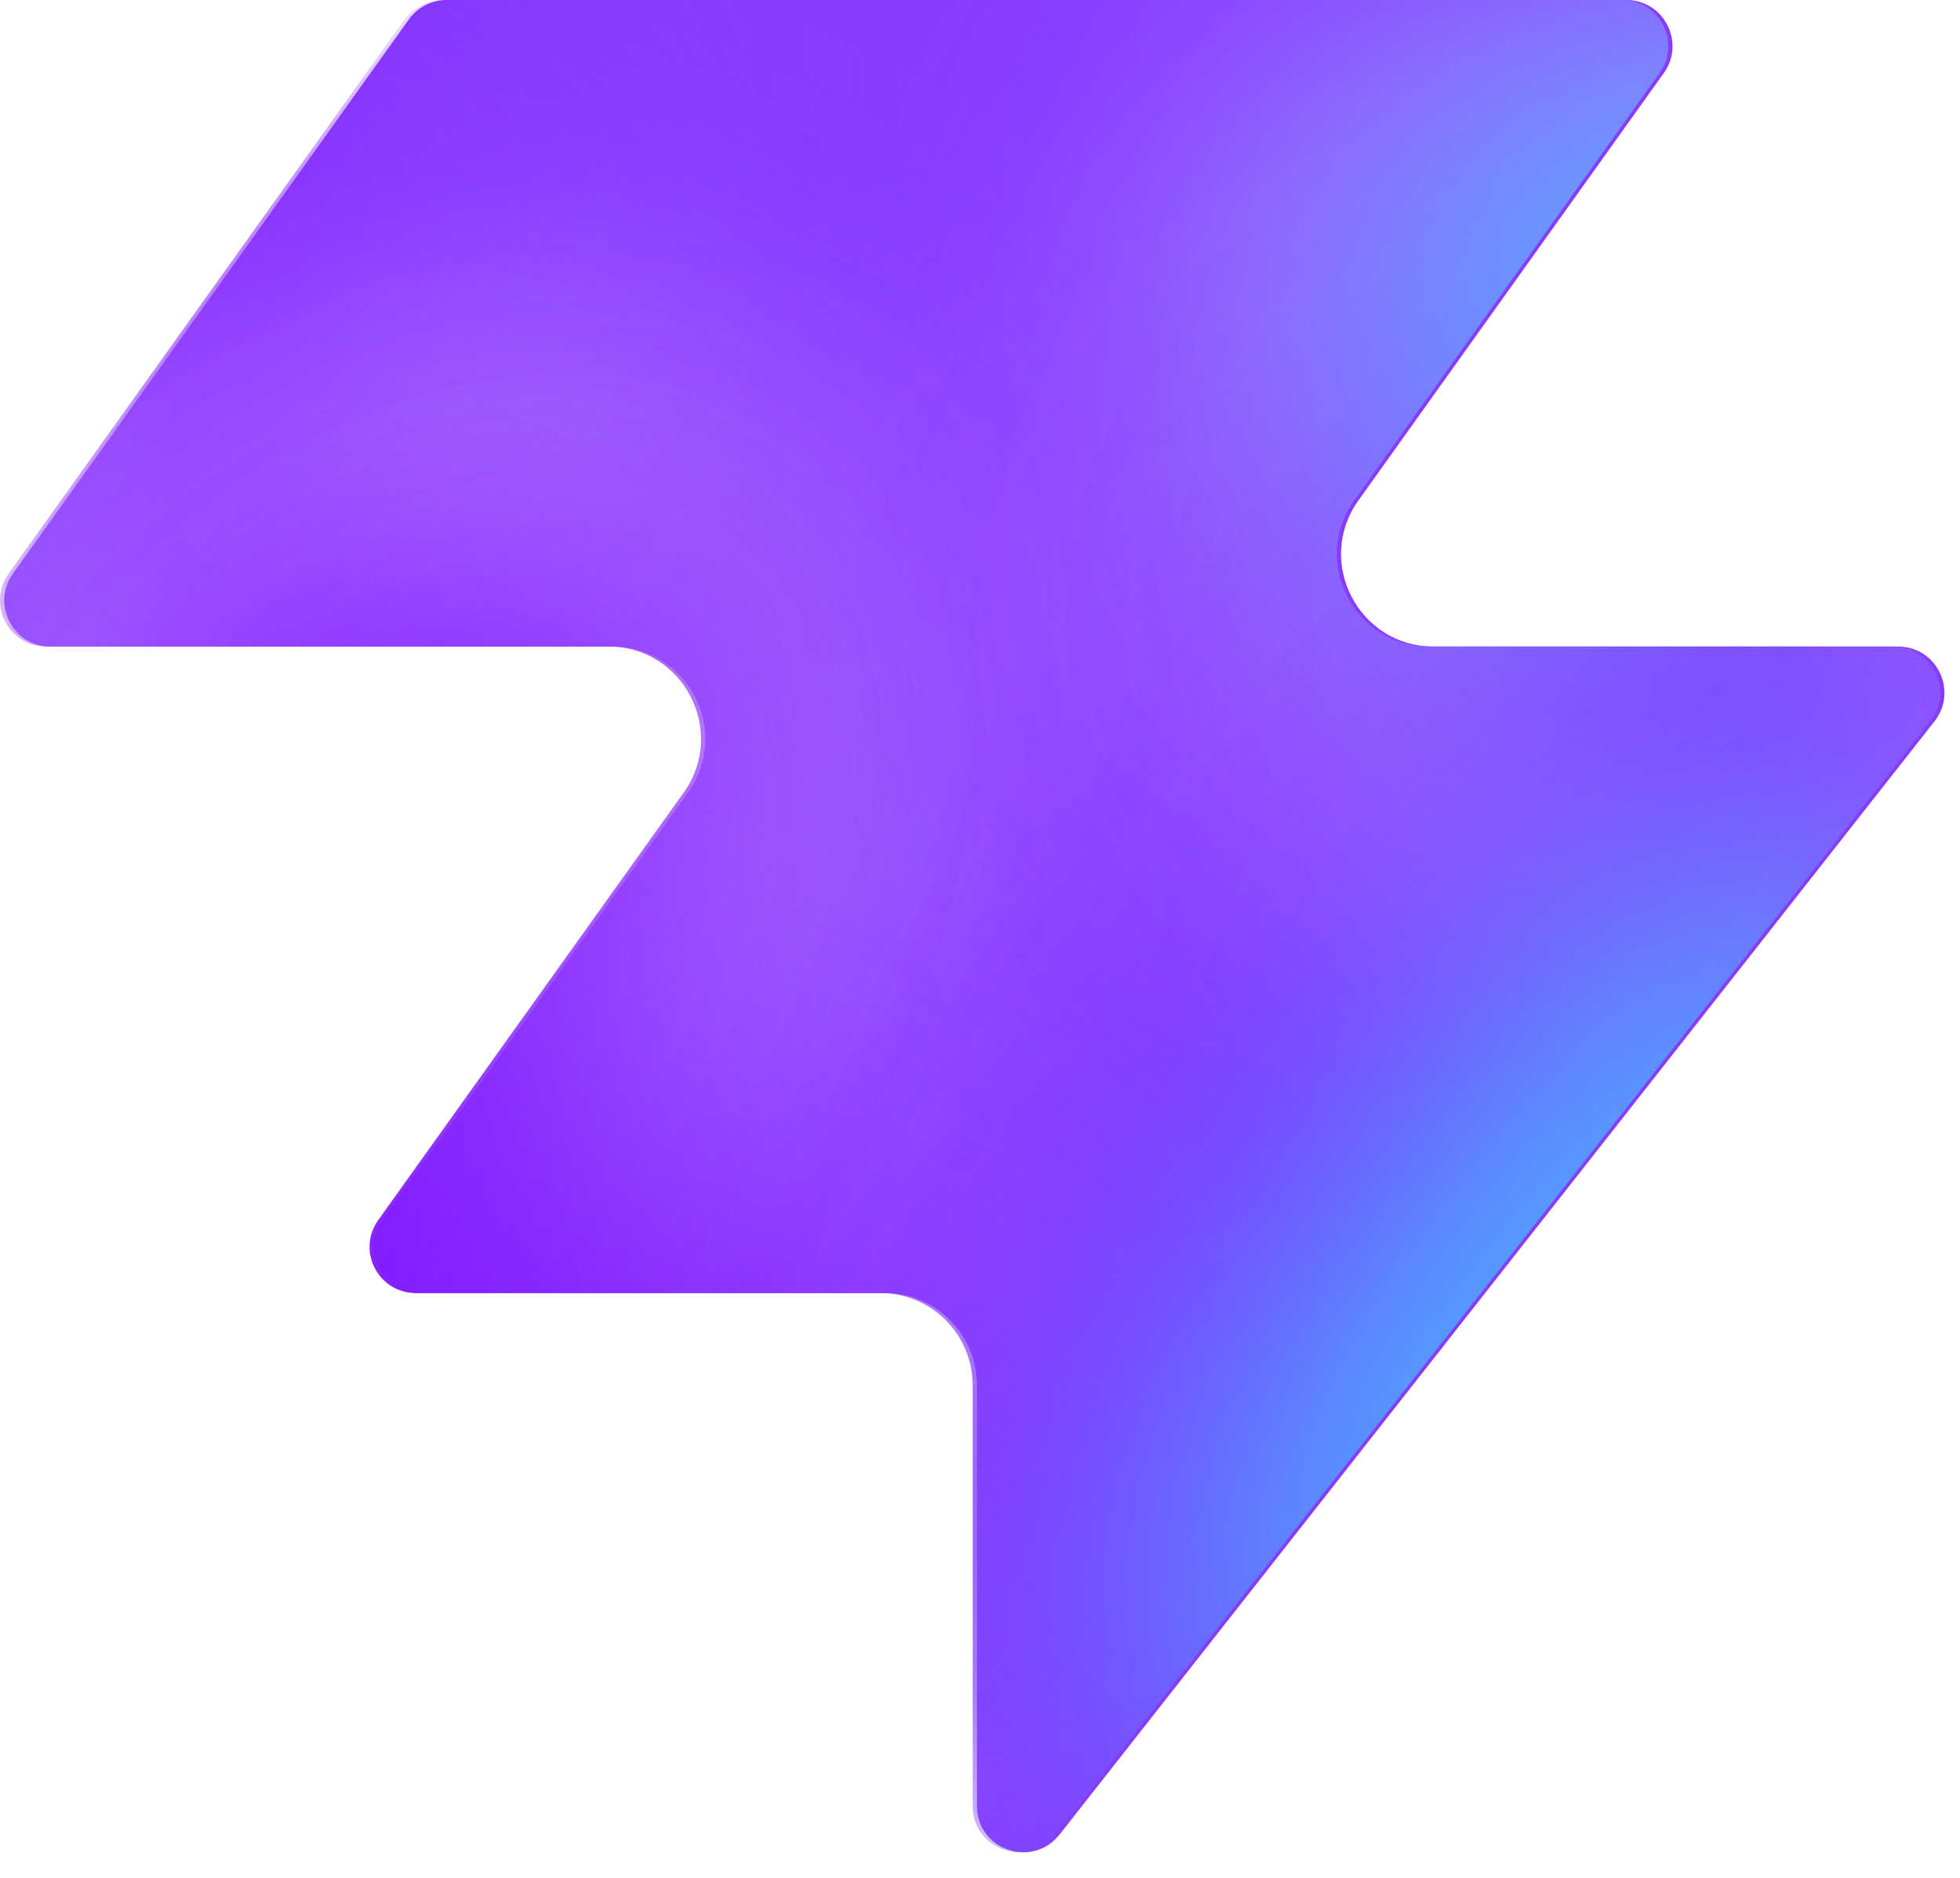
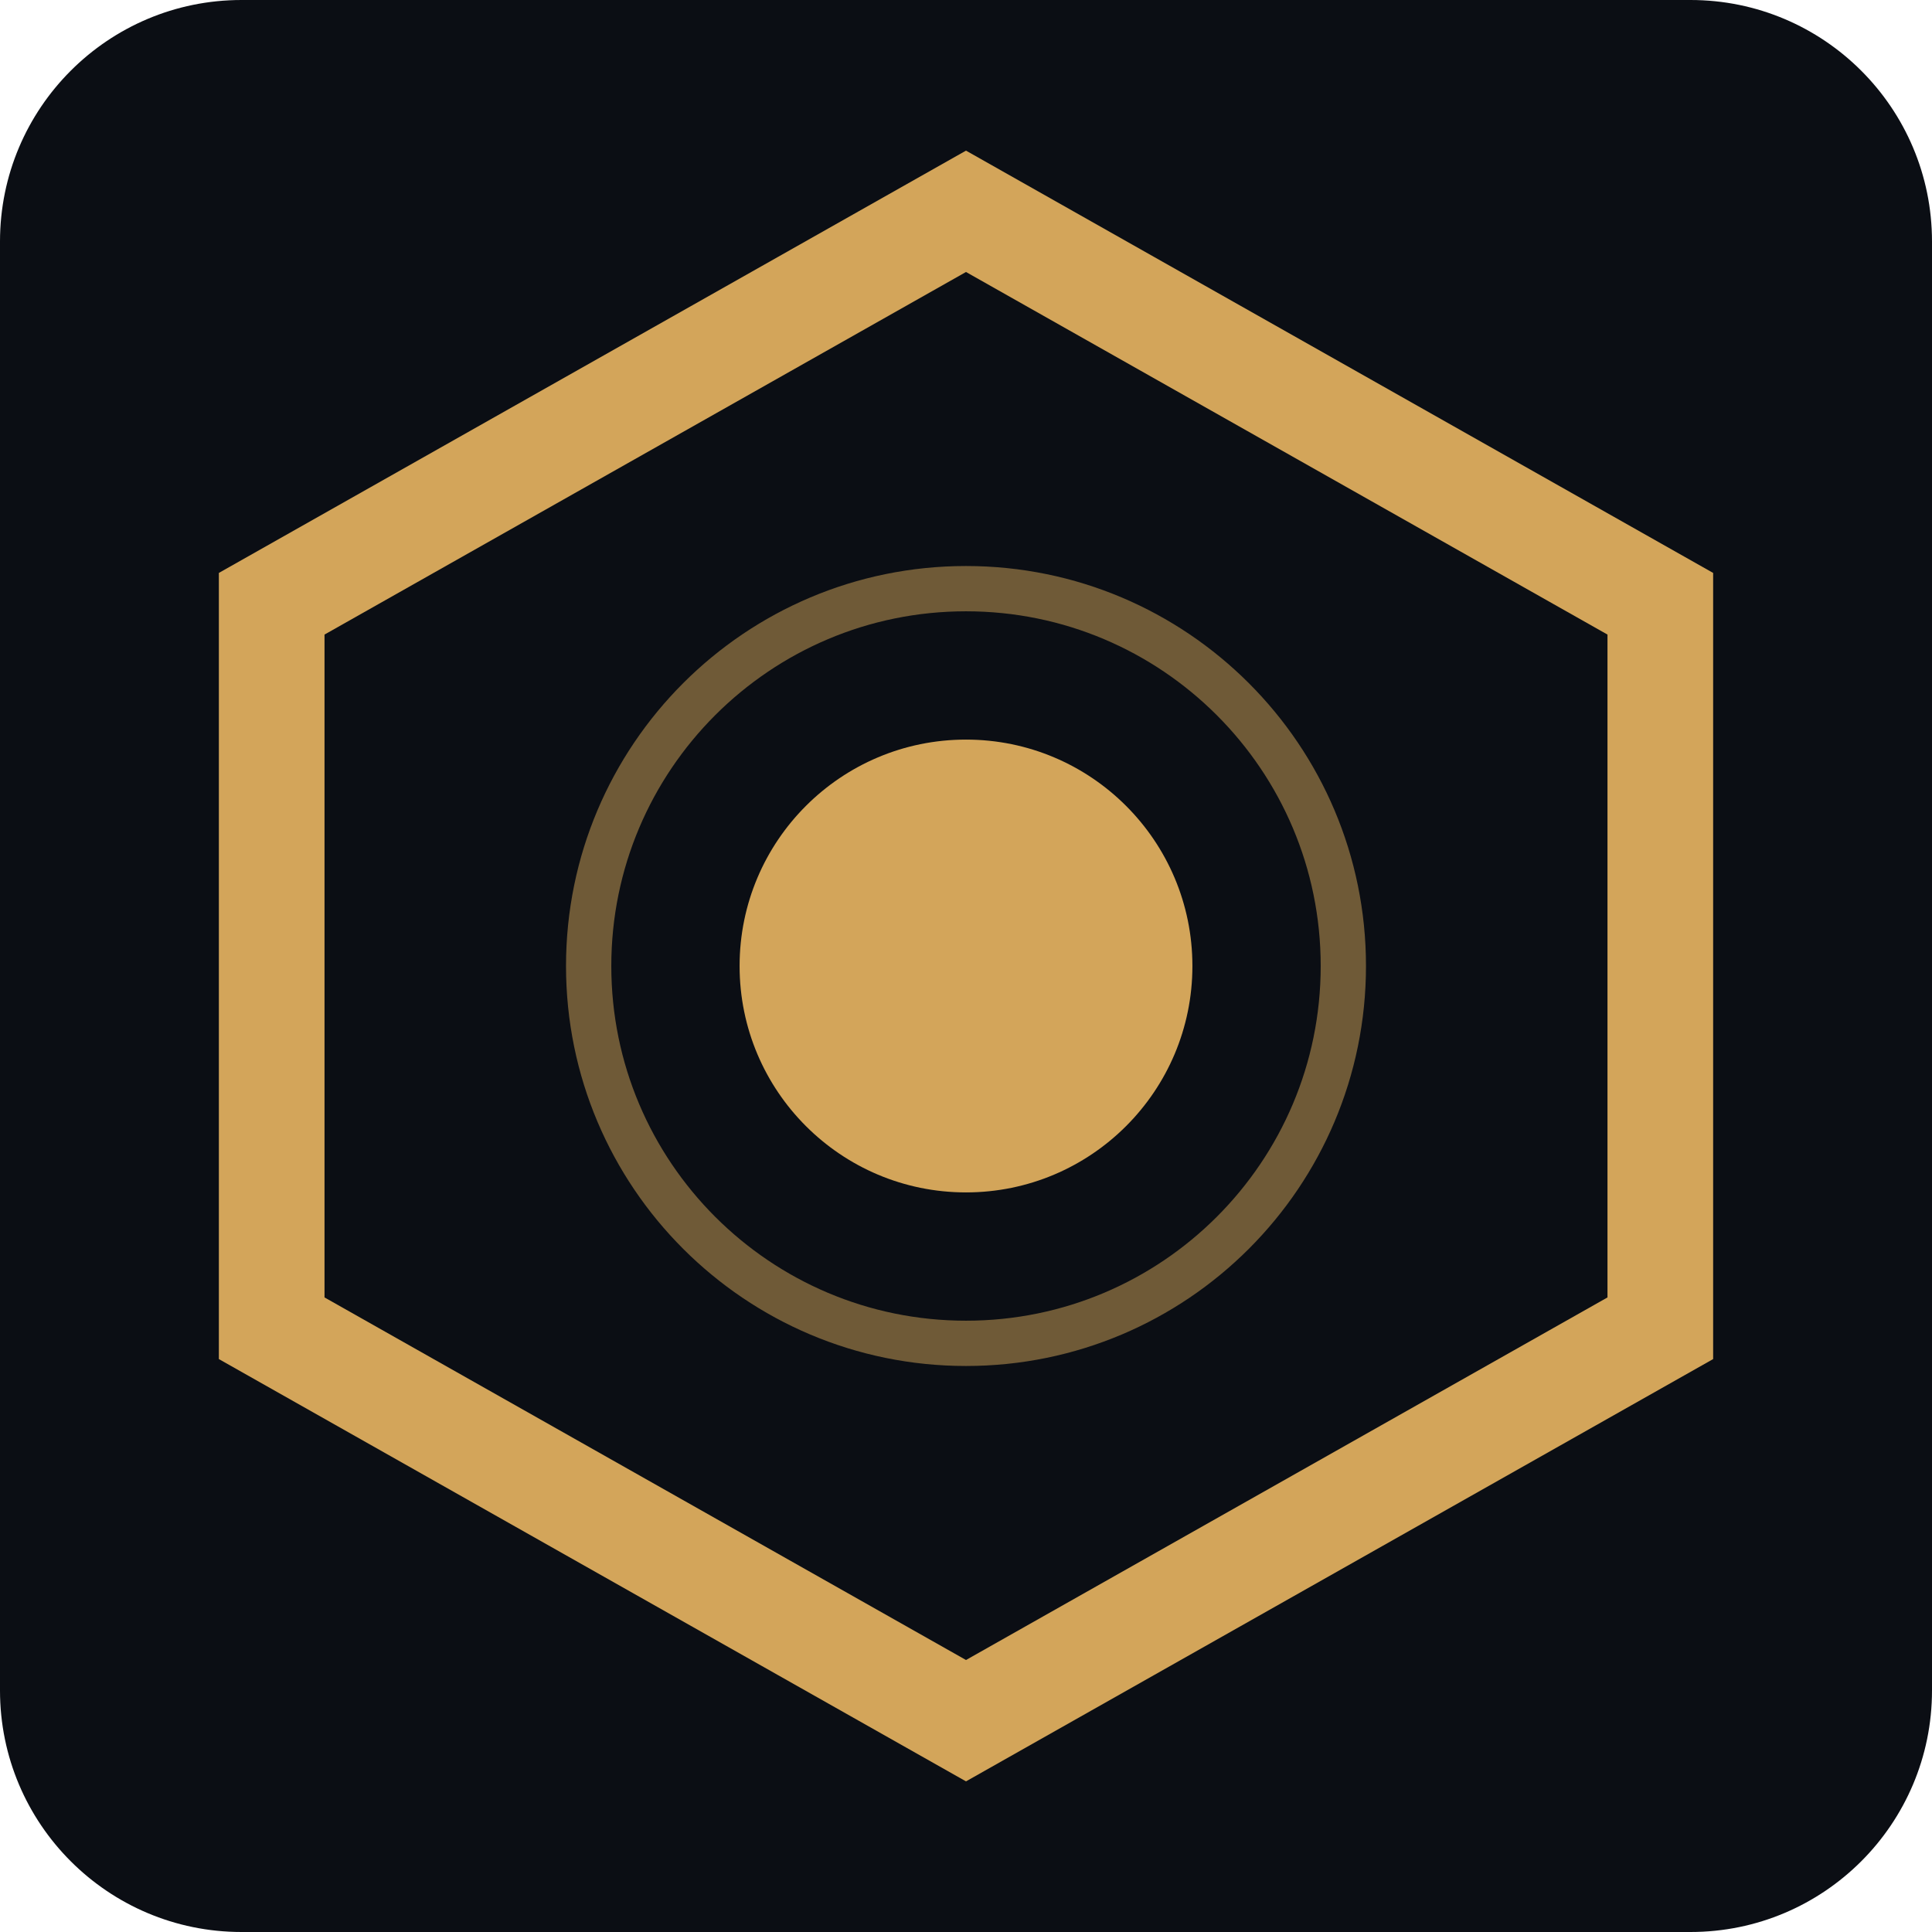
- <svg xmlns="http://www.w3.org/2000/svg" width="48" height="46" fill="none" viewBox="0 0 48 46">
-   <path fill="#863bff" d="M25.946 44.938c-.664.845-2.021.375-2.021-.698V33.937a2.26 2.26 0 0 0-2.262-2.262H10.287c-.92 0-1.456-1.04-.92-1.788l7.48-10.471c1.07-1.497 0-3.578-1.842-3.578H1.237c-.92 0-1.456-1.04-.92-1.788L10.013.474c.214-.297.556-.474.92-.474h28.894c.92 0 1.456 1.04.92 1.788l-7.48 10.471c-1.07 1.498 0 3.579 1.842 3.579h11.377c.943 0 1.473 1.088.89 1.83L25.947 44.94z" style="fill:#863bff;fill:color(display-p3 .525 .23 1);fill-opacity:1" />
-   <mask id="a" width="48" height="46" x="0" y="0" maskUnits="userSpaceOnUse" style="mask-type:alpha">
-     <path fill="#000" d="M25.842 44.938c-.664.844-2.021.375-2.021-.698V33.937a2.26 2.26 0 0 0-2.262-2.262H10.183c-.92 0-1.456-1.04-.92-1.788l7.48-10.471c1.07-1.498 0-3.579-1.842-3.579H1.133c-.92 0-1.456-1.04-.92-1.787L9.91.473c.214-.297.556-.474.92-.474h28.894c.92 0 1.456 1.04.92 1.788l-7.48 10.471c-1.07 1.498 0 3.578 1.842 3.578h11.377c.943 0 1.473 1.088.89 1.832L25.843 44.94z" style="fill:#000;fill-opacity:1" />
-   </mask>
-   <g mask="url(#a)">
-     <g filter="url(#b)">
-       <ellipse cx="5.508" cy="14.704" fill="#ede6ff" rx="5.508" ry="14.704" style="fill:#ede6ff;fill:color(display-p3 .927 .903 1);fill-opacity:1" transform="matrix(.00324 1 1 -.00324 -4.47 31.516)" />
-     </g>
-     <g filter="url(#c)">
-       <ellipse cx="10.399" cy="29.851" fill="#ede6ff" rx="10.399" ry="29.851" style="fill:#ede6ff;fill:color(display-p3 .927 .903 1);fill-opacity:1" transform="matrix(.00324 1 1 -.00324 -39.328 7.883)" />
-     </g>
-     <g filter="url(#d)">
-       <ellipse cx="5.508" cy="30.487" fill="#7e14ff" rx="5.508" ry="30.487" style="fill:#7e14ff;fill:color(display-p3 .492 .077 1);fill-opacity:1" transform="rotate(89.814 -25.913 -14.639)scale(1 -1)" />
-     </g>
-     <g filter="url(#e)">
-       <ellipse cx="5.508" cy="30.599" fill="#7e14ff" rx="5.508" ry="30.599" style="fill:#7e14ff;fill:color(display-p3 .492 .077 1);fill-opacity:1" transform="rotate(89.814 -32.644 -3.334)scale(1 -1)" />
-     </g>
-     <g filter="url(#f)">
-       <ellipse cx="5.508" cy="30.599" fill="#7e14ff" rx="5.508" ry="30.599" style="fill:#7e14ff;fill:color(display-p3 .492 .077 1);fill-opacity:1" transform="matrix(.00324 1 1 -.00324 -34.34 30.47)" />
-     </g>
-     <g filter="url(#g)">
-       <ellipse cx="14.072" cy="22.078" fill="#ede6ff" rx="14.072" ry="22.078" style="fill:#ede6ff;fill:color(display-p3 .927 .903 1);fill-opacity:1" transform="rotate(93.35 24.506 48.493)scale(-1 1)" />
-     </g>
-     <g filter="url(#h)">
-       <ellipse cx="3.47" cy="21.501" fill="#7e14ff" rx="3.47" ry="21.501" style="fill:#7e14ff;fill:color(display-p3 .492 .077 1);fill-opacity:1" transform="rotate(89.009 28.708 47.59)scale(-1 1)" />
-     </g>
-     <g filter="url(#i)">
-       <ellipse cx="3.47" cy="21.501" fill="#7e14ff" rx="3.47" ry="21.501" style="fill:#7e14ff;fill:color(display-p3 .492 .077 1);fill-opacity:1" transform="rotate(89.009 28.708 47.59)scale(-1 1)" />
-     </g>
-     <g filter="url(#j)">
-       <ellipse cx=".387" cy="8.972" fill="#7e14ff" rx="4.407" ry="29.108" style="fill:#7e14ff;fill:color(display-p3 .492 .077 1);fill-opacity:1" transform="rotate(39.51 .387 8.972)" />
-     </g>
-     <g filter="url(#k)">
-       <ellipse cx="47.523" cy="-6.092" fill="#7e14ff" rx="4.407" ry="29.108" style="fill:#7e14ff;fill:color(display-p3 .492 .077 1);fill-opacity:1" transform="rotate(37.892 47.523 -6.092)" />
-     </g>
-     <g filter="url(#l)">
-       <ellipse cx="41.412" cy="6.333" fill="#47bfff" rx="5.971" ry="9.665" style="fill:#47bfff;fill:color(display-p3 .28 .748 1);fill-opacity:1" transform="rotate(37.892 41.412 6.333)" />
-     </g>
-     <g filter="url(#m)">
-       <ellipse cx="-1.879" cy="38.332" fill="#7e14ff" rx="4.407" ry="29.108" style="fill:#7e14ff;fill:color(display-p3 .492 .077 1);fill-opacity:1" transform="rotate(37.892 -1.88 38.332)" />
-     </g>
-     <g filter="url(#n)">
-       <ellipse cx="-1.879" cy="38.332" fill="#7e14ff" rx="4.407" ry="29.108" style="fill:#7e14ff;fill:color(display-p3 .492 .077 1);fill-opacity:1" transform="rotate(37.892 -1.88 38.332)" />
-     </g>
-     <g filter="url(#o)">
-       <ellipse cx="35.651" cy="29.907" fill="#7e14ff" rx="4.407" ry="29.108" style="fill:#7e14ff;fill:color(display-p3 .492 .077 1);fill-opacity:1" transform="rotate(37.892 35.651 29.907)" />
-     </g>
-     <g filter="url(#p)">
-       <ellipse cx="38.418" cy="32.4" fill="#47bfff" rx="5.971" ry="15.297" style="fill:#47bfff;fill:color(display-p3 .28 .748 1);fill-opacity:1" transform="rotate(37.892 38.418 32.4)" />
-     </g>
-   </g>
-   <defs>
-     <filter id="b" width="60.045" height="41.654" x="-19.77" y="16.149" color-interpolation-filters="sRGB" filterUnits="userSpaceOnUse">
-       <feFlood flood-opacity="0" result="BackgroundImageFix" />
-       <feBlend in="SourceGraphic" in2="BackgroundImageFix" result="shape" />
-       <feGaussianBlur result="effect1_foregroundBlur_2002_17158" stdDeviation="7.659" />
-     </filter>
-     <filter id="c" width="90.34" height="51.437" x="-54.613" y="-7.533" color-interpolation-filters="sRGB" filterUnits="userSpaceOnUse">
-       <feFlood flood-opacity="0" result="BackgroundImageFix" />
-       <feBlend in="SourceGraphic" in2="BackgroundImageFix" result="shape" />
-       <feGaussianBlur result="effect1_foregroundBlur_2002_17158" stdDeviation="7.659" />
-     </filter>
-     <filter id="d" width="79.355" height="29.4" x="-49.64" y="2.03" color-interpolation-filters="sRGB" filterUnits="userSpaceOnUse">
-       <feFlood flood-opacity="0" result="BackgroundImageFix" />
-       <feBlend in="SourceGraphic" in2="BackgroundImageFix" result="shape" />
-       <feGaussianBlur result="effect1_foregroundBlur_2002_17158" stdDeviation="4.596" />
-     </filter>
-     <filter id="e" width="79.579" height="29.4" x="-45.045" y="20.029" color-interpolation-filters="sRGB" filterUnits="userSpaceOnUse">
-       <feFlood flood-opacity="0" result="BackgroundImageFix" />
-       <feBlend in="SourceGraphic" in2="BackgroundImageFix" result="shape" />
-       <feGaussianBlur result="effect1_foregroundBlur_2002_17158" stdDeviation="4.596" />
-     </filter>
-     <filter id="f" width="79.579" height="29.4" x="-43.513" y="21.178" color-interpolation-filters="sRGB" filterUnits="userSpaceOnUse">
-       <feFlood flood-opacity="0" result="BackgroundImageFix" />
-       <feBlend in="SourceGraphic" in2="BackgroundImageFix" result="shape" />
-       <feGaussianBlur result="effect1_foregroundBlur_2002_17158" stdDeviation="4.596" />
-     </filter>
-     <filter id="g" width="74.749" height="58.852" x="15.756" y="-17.901" color-interpolation-filters="sRGB" filterUnits="userSpaceOnUse">
-       <feFlood flood-opacity="0" result="BackgroundImageFix" />
-       <feBlend in="SourceGraphic" in2="BackgroundImageFix" result="shape" />
-       <feGaussianBlur result="effect1_foregroundBlur_2002_17158" stdDeviation="7.659" />
-     </filter>
-     <filter id="h" width="61.377" height="25.362" x="23.548" y="2.284" color-interpolation-filters="sRGB" filterUnits="userSpaceOnUse">
-       <feFlood flood-opacity="0" result="BackgroundImageFix" />
-       <feBlend in="SourceGraphic" in2="BackgroundImageFix" result="shape" />
-       <feGaussianBlur result="effect1_foregroundBlur_2002_17158" stdDeviation="4.596" />
-     </filter>
-     <filter id="i" width="61.377" height="25.362" x="23.548" y="2.284" color-interpolation-filters="sRGB" filterUnits="userSpaceOnUse">
-       <feFlood flood-opacity="0" result="BackgroundImageFix" />
-       <feBlend in="SourceGraphic" in2="BackgroundImageFix" result="shape" />
-       <feGaussianBlur result="effect1_foregroundBlur_2002_17158" stdDeviation="4.596" />
-     </filter>
-     <filter id="j" width="56.045" height="63.649" x="-27.636" y="-22.853" color-interpolation-filters="sRGB" filterUnits="userSpaceOnUse">
-       <feFlood flood-opacity="0" result="BackgroundImageFix" />
-       <feBlend in="SourceGraphic" in2="BackgroundImageFix" result="shape" />
-       <feGaussianBlur result="effect1_foregroundBlur_2002_17158" stdDeviation="4.596" />
-     </filter>
-     <filter id="k" width="54.814" height="64.646" x="20.116" y="-38.415" color-interpolation-filters="sRGB" filterUnits="userSpaceOnUse">
-       <feFlood flood-opacity="0" result="BackgroundImageFix" />
-       <feBlend in="SourceGraphic" in2="BackgroundImageFix" result="shape" />
-       <feGaussianBlur result="effect1_foregroundBlur_2002_17158" stdDeviation="4.596" />
-     </filter>
-     <filter id="l" width="33.541" height="35.313" x="24.641" y="-11.323" color-interpolation-filters="sRGB" filterUnits="userSpaceOnUse">
-       <feFlood flood-opacity="0" result="BackgroundImageFix" />
-       <feBlend in="SourceGraphic" in2="BackgroundImageFix" result="shape" />
-       <feGaussianBlur result="effect1_foregroundBlur_2002_17158" stdDeviation="4.596" />
-     </filter>
-     <filter id="m" width="54.814" height="64.646" x="-29.286" y="6.009" color-interpolation-filters="sRGB" filterUnits="userSpaceOnUse">
-       <feFlood flood-opacity="0" result="BackgroundImageFix" />
-       <feBlend in="SourceGraphic" in2="BackgroundImageFix" result="shape" />
-       <feGaussianBlur result="effect1_foregroundBlur_2002_17158" stdDeviation="4.596" />
-     </filter>
-     <filter id="n" width="54.814" height="64.646" x="-29.286" y="6.009" color-interpolation-filters="sRGB" filterUnits="userSpaceOnUse">
-       <feFlood flood-opacity="0" result="BackgroundImageFix" />
-       <feBlend in="SourceGraphic" in2="BackgroundImageFix" result="shape" />
-       <feGaussianBlur result="effect1_foregroundBlur_2002_17158" stdDeviation="4.596" />
-     </filter>
-     <filter id="o" width="54.814" height="64.646" x="8.244" y="-2.416" color-interpolation-filters="sRGB" filterUnits="userSpaceOnUse">
-       <feFlood flood-opacity="0" result="BackgroundImageFix" />
-       <feBlend in="SourceGraphic" in2="BackgroundImageFix" result="shape" />
-       <feGaussianBlur result="effect1_foregroundBlur_2002_17158" stdDeviation="4.596" />
-     </filter>
-     <filter id="p" width="39.409" height="43.623" x="18.713" y="10.588" color-interpolation-filters="sRGB" filterUnits="userSpaceOnUse">
-       <feFlood flood-opacity="0" result="BackgroundImageFix" />
-       <feBlend in="SourceGraphic" in2="BackgroundImageFix" result="shape" />
-       <feGaussianBlur result="effect1_foregroundBlur_2002_17158" stdDeviation="4.596" />
-     </filter>
-   </defs>
+ <svg xmlns="http://www.w3.org/2000/svg" viewBox="0 0 64 64">
+   <rect width="64" height="64" rx="8" fill="#0b0e14" />
+   <polygon points="32,7 55,20 55,44 32,57 9,44 9,20" fill="none" stroke="#d3a55a" stroke-width="3.5" />
+   <circle cx="32" cy="32" r="7.5" fill="#d3a55a" />
+   <circle cx="32" cy="32" r="12.5" fill="none" stroke="#d3a55a" stroke-width="1.5" opacity="0.5" />
</svg>
